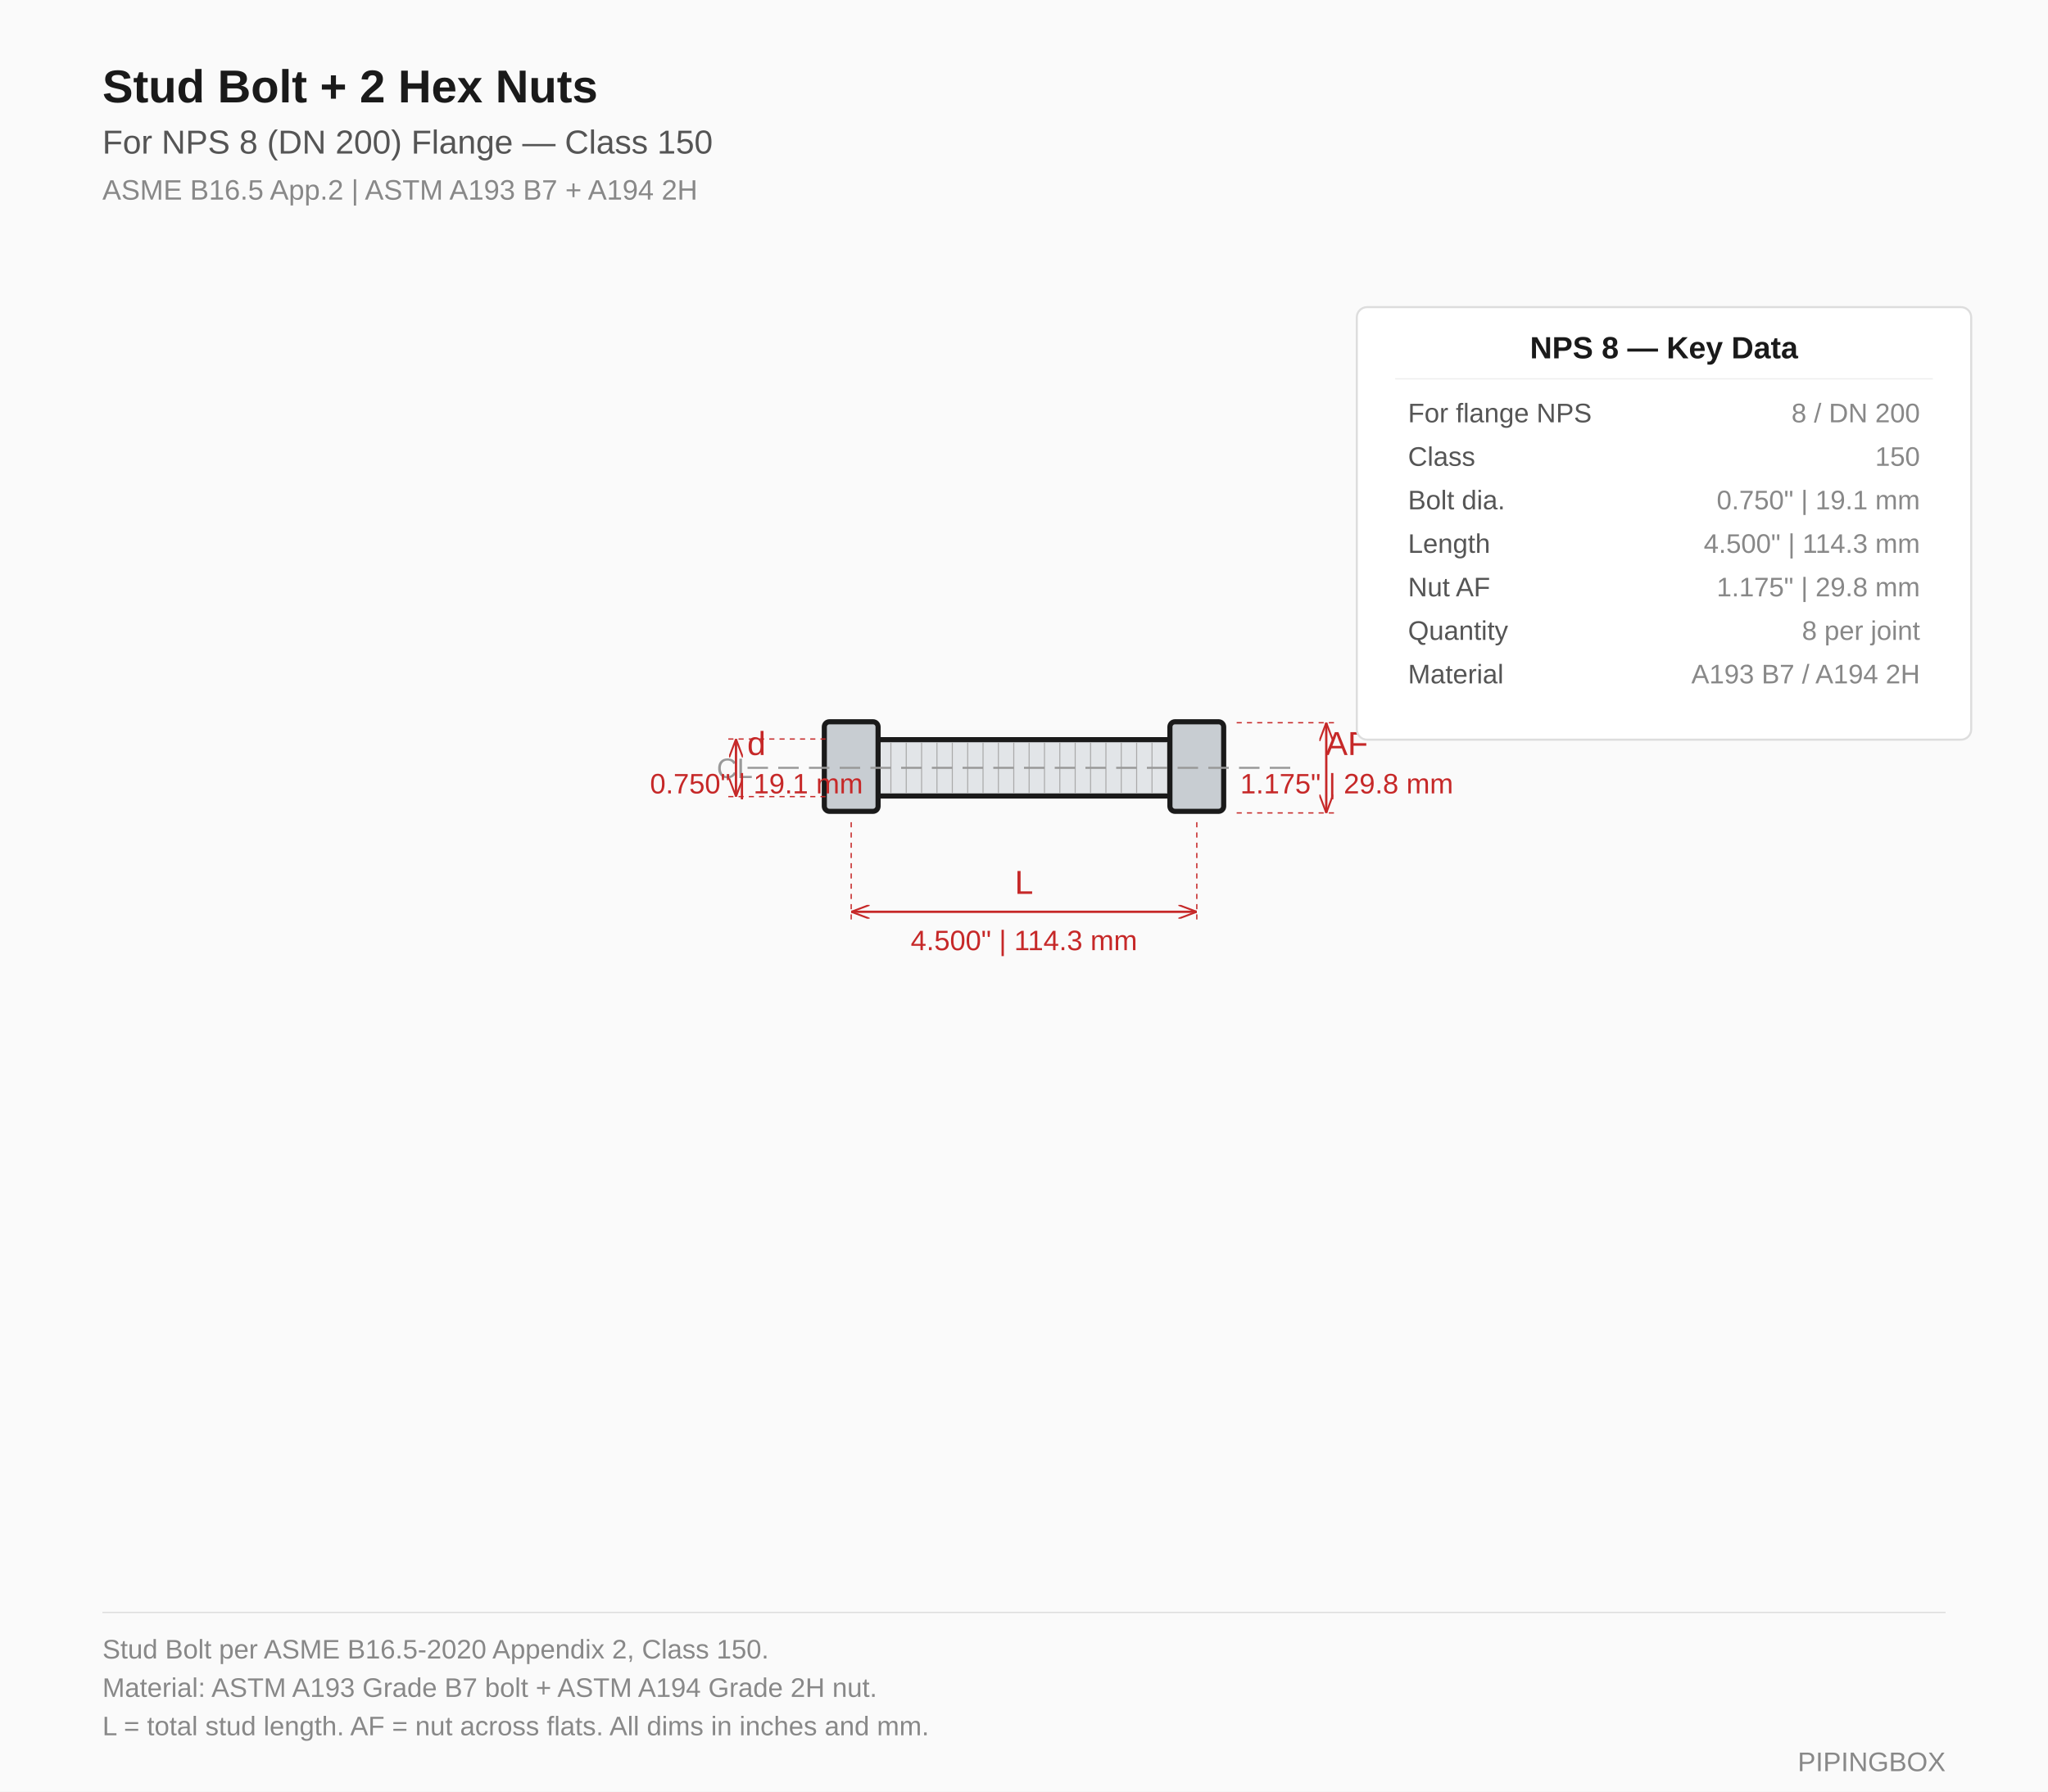
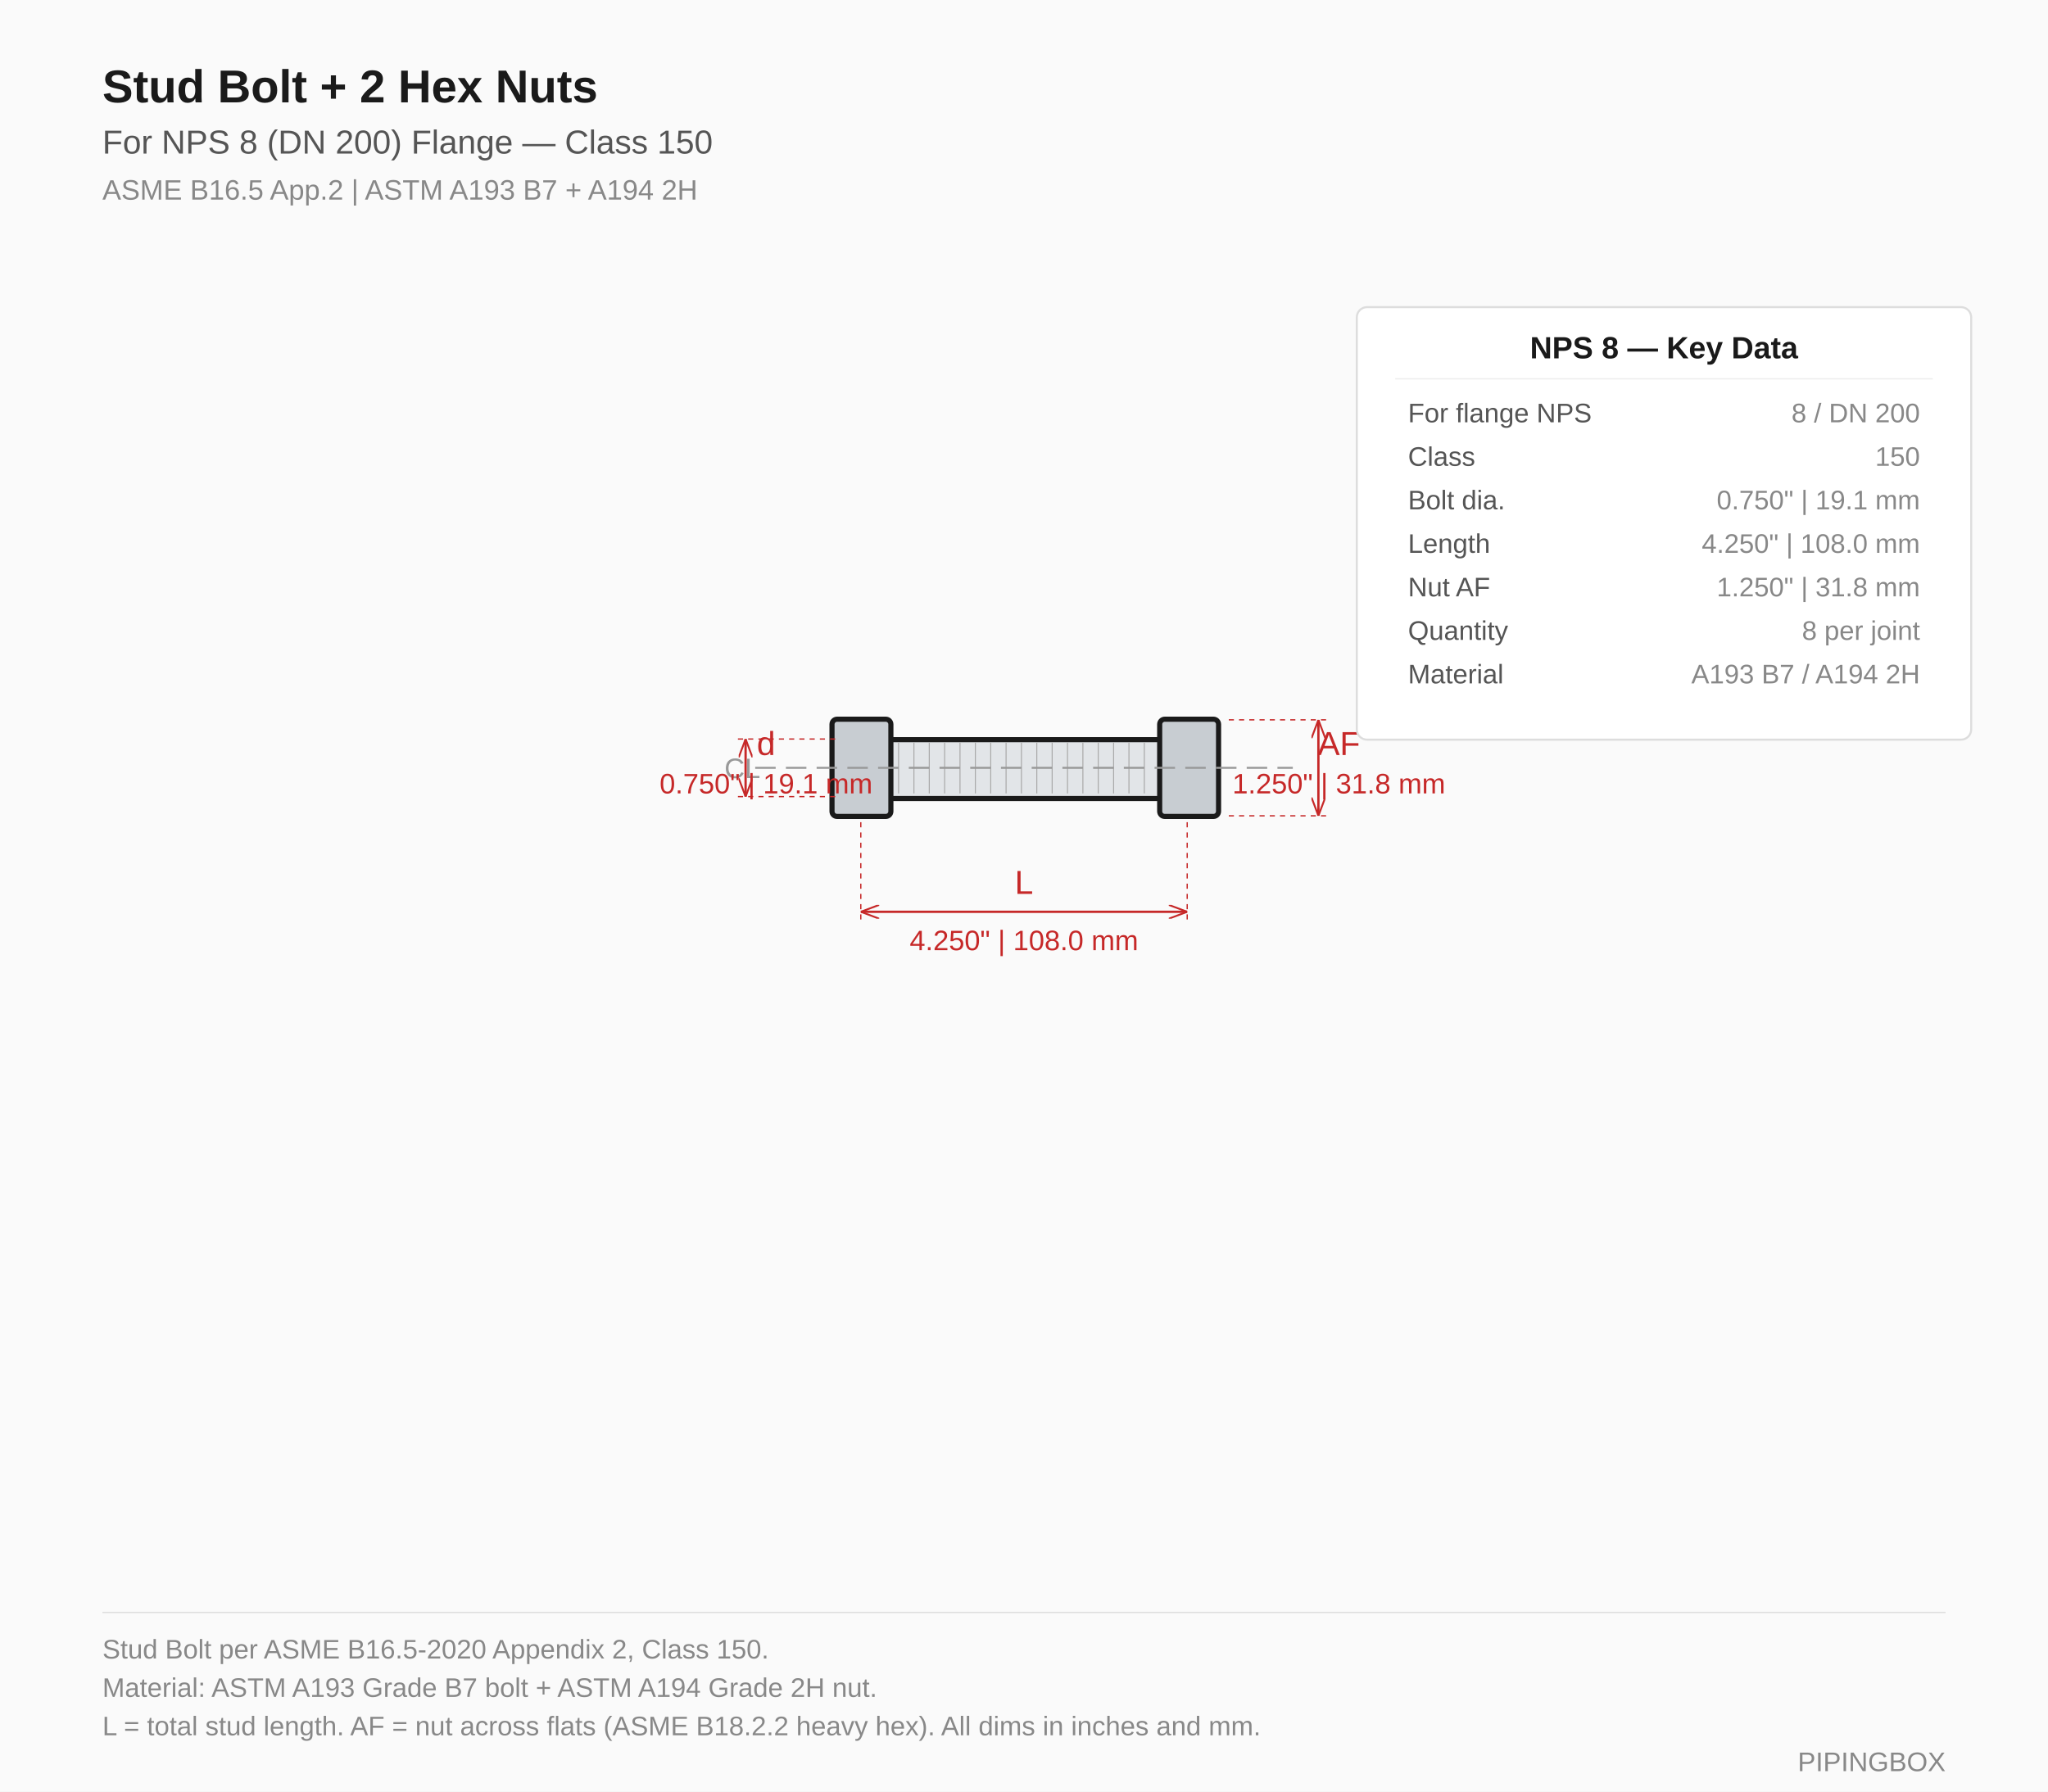
<svg xmlns="http://www.w3.org/2000/svg" viewBox="0 0 800 700" width="800" height="700">
  <defs>
    <style>
    .profile{stroke:#1a1a1a;stroke-width:2;fill:#e2e5e8}
    .bore{stroke:#555;stroke-width:1;fill:none;stroke-dasharray:4 2}
    .centerline{stroke:#999;stroke-width:.8;stroke-dasharray:8 4;fill:none}
    .dim-line{stroke:#c62828;stroke-width:.9;fill:none}
    .dim-text{font-family:'Segoe UI',Arial,sans-serif;font-size:13px;fill:#c62828;text-anchor:middle}
    .dim-sub{font-family:'Segoe UI',Arial,sans-serif;font-size:11px;fill:#c62828;text-anchor:middle}
    .title{font-family:'Segoe UI',Arial,sans-serif;font-size:18px;font-weight:600;fill:#1a1a1a}
    .subtitle{font-family:'Segoe UI',Arial,sans-serif;font-size:13px;fill:#555}
    .std-ref{font-family:'Segoe UI',Arial,sans-serif;font-size:11px;fill:#888}
    .note{font-family:'Segoe UI',Arial,sans-serif;font-size:10.5px;fill:#888}
    .label{font-family:'Segoe UI',Arial,sans-serif;font-size:11px;fill:#999;text-anchor:middle}
    .tbl-hdr{font-family:'Segoe UI',Arial,sans-serif;font-size:12px;fill:#1a1a1a;font-weight:600;text-anchor:middle}
    .tbl-key{font-family:'Segoe UI',Arial,sans-serif;font-size:10.5px;fill:#555;text-anchor:start}
    .tbl-val{font-family:'Segoe UI',Arial,sans-serif;font-size:10.5px;fill:#888;text-anchor:end}
  </style>
    <marker id="as" markerWidth="8" markerHeight="6" refX="0" refY="3" orient="auto">
      <path d="M8,0 L0,3 L8,6" fill="none" stroke="#c62828" stroke-width=".8" />
    </marker>
    <marker id="ae" markerWidth="8" markerHeight="6" refX="8" refY="3" orient="auto">
      <path d="M0,0 L8,3 L0,6" fill="none" stroke="#c62828" stroke-width=".8" />
    </marker>
  </defs>
  <rect width="800" height="700" fill="#fafafa" />
  <text x="40" y="40" class="title">Stud Bolt + 2 Hex Nuts</text>
  <text x="40" y="60" class="subtitle">For NPS 8 (DN 200) Flange — Class 150</text>
  <text x="40" y="78" class="std-ref">ASME B16.5 App.2 | ASTM A193 B7 + A194 2H</text>
-   <rect x="332" y="289" width="135" height="22" class="profile" />
-   <line x1="336" y1="290" x2="336" y2="310" stroke="#aaa" stroke-width=".4" />
-   <line x1="342" y1="290" x2="342" y2="310" stroke="#aaa" stroke-width=".4" />
-   <line x1="348" y1="290" x2="348" y2="310" stroke="#aaa" stroke-width=".4" />
-   <line x1="354" y1="290" x2="354" y2="310" stroke="#aaa" stroke-width=".4" />
-   <line x1="360" y1="290" x2="360" y2="310" stroke="#aaa" stroke-width=".4" />
-   <line x1="366" y1="290" x2="366" y2="310" stroke="#aaa" stroke-width=".4" />
-   <line x1="372" y1="290" x2="372" y2="310" stroke="#aaa" stroke-width=".4" />
-   <line x1="378" y1="290" x2="378" y2="310" stroke="#aaa" stroke-width=".4" />
-   <line x1="384" y1="290" x2="384" y2="310" stroke="#aaa" stroke-width=".4" />
-   <line x1="390" y1="290" x2="390" y2="310" stroke="#aaa" stroke-width=".4" />
-   <line x1="396" y1="290" x2="396" y2="310" stroke="#aaa" stroke-width=".4" />
-   <line x1="402" y1="290" x2="402" y2="310" stroke="#aaa" stroke-width=".4" />
-   <line x1="408" y1="290" x2="408" y2="310" stroke="#aaa" stroke-width=".4" />
-   <line x1="414" y1="290" x2="414" y2="310" stroke="#aaa" stroke-width=".4" />
-   <line x1="420" y1="290" x2="420" y2="310" stroke="#aaa" stroke-width=".4" />
-   <line x1="426" y1="290" x2="426" y2="310" stroke="#aaa" stroke-width=".4" />
-   <line x1="432" y1="290" x2="432" y2="310" stroke="#aaa" stroke-width=".4" />
-   <line x1="438" y1="290" x2="438" y2="310" stroke="#aaa" stroke-width=".4" />
-   <line x1="444" y1="290" x2="444" y2="310" stroke="#aaa" stroke-width=".4" />
-   <line x1="450" y1="290" x2="450" y2="310" stroke="#aaa" stroke-width=".4" />
-   <line x1="456" y1="290" x2="456" y2="310" stroke="#aaa" stroke-width=".4" />
-   <line x1="462" y1="290" x2="462" y2="310" stroke="#aaa" stroke-width=".4" />
-   <rect x="322" y="282" width="21" height="35" rx="2" fill="#c8cdd2" stroke="#1a1a1a" stroke-width="2" />
-   <rect x="457" y="282" width="21" height="35" rx="2" fill="#c8cdd2" stroke="#1a1a1a" stroke-width="2" />
-   <line x1="292" y1="300" x2="508" y2="300" class="centerline" />
-   <text x="287" y="304" class="label" text-anchor="end">CL</text>
-   <line x1="332.5" y1="321.25" x2="332.5" y2="361.25" stroke="#c62828" stroke-width=".5" stroke-dasharray="2 2" />
-   <line x1="467.5" y1="321.25" x2="467.5" y2="361.25" stroke="#c62828" stroke-width=".5" stroke-dasharray="2 2" />
-   <line x1="332.5" y1="356.25" x2="467.5" y2="356.25" class="dim-line" marker-start="url(#as)" marker-end="url(#ae)" />
+   <rect x="336" y="289" width="128" height="23" class="profile" />
+   <line x1="339" y1="290" x2="339" y2="310" stroke="#aaa" stroke-width=".4" />
+   <line x1="345" y1="290" x2="345" y2="310" stroke="#aaa" stroke-width=".4" />
+   <line x1="351" y1="290" x2="351" y2="310" stroke="#aaa" stroke-width=".4" />
+   <line x1="357" y1="290" x2="357" y2="310" stroke="#aaa" stroke-width=".4" />
+   <line x1="363" y1="290" x2="363" y2="310" stroke="#aaa" stroke-width=".4" />
+   <line x1="369" y1="290" x2="369" y2="310" stroke="#aaa" stroke-width=".4" />
+   <line x1="375" y1="290" x2="375" y2="310" stroke="#aaa" stroke-width=".4" />
+   <line x1="381" y1="290" x2="381" y2="310" stroke="#aaa" stroke-width=".4" />
+   <line x1="387" y1="290" x2="387" y2="310" stroke="#aaa" stroke-width=".4" />
+   <line x1="393" y1="290" x2="393" y2="310" stroke="#aaa" stroke-width=".4" />
+   <line x1="399" y1="290" x2="399" y2="310" stroke="#aaa" stroke-width=".4" />
+   <line x1="405" y1="290" x2="405" y2="310" stroke="#aaa" stroke-width=".4" />
+   <line x1="411" y1="290" x2="411" y2="310" stroke="#aaa" stroke-width=".4" />
+   <line x1="417" y1="290" x2="417" y2="310" stroke="#aaa" stroke-width=".4" />
+   <line x1="423" y1="290" x2="423" y2="310" stroke="#aaa" stroke-width=".4" />
+   <line x1="429" y1="290" x2="429" y2="310" stroke="#aaa" stroke-width=".4" />
+   <line x1="435" y1="290" x2="435" y2="310" stroke="#aaa" stroke-width=".4" />
+   <line x1="441" y1="290" x2="441" y2="310" stroke="#aaa" stroke-width=".4" />
+   <line x1="447" y1="290" x2="447" y2="310" stroke="#aaa" stroke-width=".4" />
+   <line x1="453" y1="290" x2="453" y2="310" stroke="#aaa" stroke-width=".4" />
+   <line x1="459" y1="290" x2="459" y2="310" stroke="#aaa" stroke-width=".4" />
+   <rect x="325" y="281" width="23" height="38" rx="2" fill="#c8cdd2" stroke="#1a1a1a" stroke-width="2" />
+   <rect x="453" y="281" width="23" height="38" rx="2" fill="#c8cdd2" stroke="#1a1a1a" stroke-width="2" />
+   <line x1="295" y1="300" x2="505" y2="300" class="centerline" />
+   <text x="290" y="304" class="label" text-anchor="end">CL</text>
+   <line x1="336.25" y1="321.25" x2="336.25" y2="361.25" stroke="#c62828" stroke-width=".5" stroke-dasharray="2 2" />
+   <line x1="463.75" y1="321.25" x2="463.75" y2="361.25" stroke="#c62828" stroke-width=".5" stroke-dasharray="2 2" />
+   <line x1="336.25" y1="356.25" x2="463.75" y2="356.25" class="dim-line" marker-start="url(#as)" marker-end="url(#ae)" />
  <text x="400" y="349.25" class="dim-text">L</text>
-   <text x="400" y="371.25" class="dim-sub">4.500" | 114.3 mm</text>
-   <line x1="322.5" y1="288.75" x2="282.5" y2="288.75" stroke="#c62828" stroke-width=".5" stroke-dasharray="2 2" />
-   <line x1="322.5" y1="311.25" x2="282.5" y2="311.25" stroke="#c62828" stroke-width=".5" stroke-dasharray="2 2" />
-   <line x1="287.5" y1="288.75" x2="287.5" y2="311.25" class="dim-line" marker-start="url(#as)" marker-end="url(#ae)" />
-   <text x="295.5" y="295.0" class="dim-text" text-anchor="start">d</text>
-   <text x="295.5" y="310.0" class="dim-sub" text-anchor="start">0.750" | 19.1 mm</text>
-   <line x1="483.075" y1="282.375" x2="523.075" y2="282.375" stroke="#c62828" stroke-width=".5" stroke-dasharray="2 2" />
-   <line x1="483.075" y1="317.625" x2="523.075" y2="317.625" stroke="#c62828" stroke-width=".5" stroke-dasharray="2 2" />
-   <line x1="518.075" y1="282.375" x2="518.075" y2="317.625" class="dim-line" marker-start="url(#as)" marker-end="url(#ae)" />
-   <text x="526.075" y="295.0" class="dim-text" text-anchor="start">AF</text>
-   <text x="526.075" y="310.0" class="dim-sub" text-anchor="start">1.175" | 29.8 mm</text>
+   <text x="400" y="371.25" class="dim-sub">4.250" | 108.0 mm</text>
+   <line x1="326.25" y1="288.75" x2="286.25" y2="288.75" stroke="#c62828" stroke-width=".5" stroke-dasharray="2 2" />
+   <line x1="326.25" y1="311.25" x2="286.25" y2="311.25" stroke="#c62828" stroke-width=".5" stroke-dasharray="2 2" />
+   <line x1="291.25" y1="288.75" x2="291.25" y2="311.25" class="dim-line" marker-start="url(#as)" marker-end="url(#ae)" />
+   <text x="299.25" y="295" class="dim-text" text-anchor="start">d</text>
+   <text x="299.25" y="310" class="dim-sub" text-anchor="start">0.750" | 19.1 mm</text>
+   <line x1="480" y1="281.25" x2="520" y2="281.25" stroke="#c62828" stroke-width=".5" stroke-dasharray="2 2" />
+   <line x1="480" y1="318.75" x2="520" y2="318.75" stroke="#c62828" stroke-width=".5" stroke-dasharray="2 2" />
+   <line x1="515" y1="281.25" x2="515" y2="318.75" class="dim-line" marker-start="url(#as)" marker-end="url(#ae)" />
+   <text x="523" y="295" class="dim-text" text-anchor="start">AF</text>
+   <text x="523" y="310" class="dim-sub" text-anchor="start">1.250" | 31.8 mm</text>
  <rect x="530" y="120" width="240" height="169" rx="4" fill="white" stroke="#ddd" stroke-width=".8" />
  <text x="650" y="140" class="tbl-hdr">NPS 8 — Key Data</text>
  <line x1="545" y1="148" x2="755" y2="148" stroke="#eee" stroke-width=".5" />
  <text x="550" y="165" class="tbl-key">For flange NPS</text>
  <text x="750" y="165" class="tbl-val">8 / DN 200</text>
  <text x="550" y="182" class="tbl-key">Class</text>
  <text x="750" y="182" class="tbl-val">150</text>
  <text x="550" y="199" class="tbl-key">Bolt dia.</text>
  <text x="750" y="199" class="tbl-val">0.750" | 19.1 mm</text>
  <text x="550" y="216" class="tbl-key">Length</text>
-   <text x="750" y="216" class="tbl-val">4.500" | 114.3 mm</text>
+   <text x="750" y="216" class="tbl-val">4.250" | 108.0 mm</text>
  <text x="550" y="233" class="tbl-key">Nut AF</text>
-   <text x="750" y="233" class="tbl-val">1.175" | 29.8 mm</text>
+   <text x="750" y="233" class="tbl-val">1.250" | 31.8 mm</text>
  <text x="550" y="250" class="tbl-key">Quantity</text>
  <text x="750" y="250" class="tbl-val">8 per joint</text>
  <text x="550" y="267" class="tbl-key">Material</text>
  <text x="750" y="267" class="tbl-val">A193 B7 / A194 2H</text>
  <line x1="40" y1="630" x2="760" y2="630" stroke="#ddd" stroke-width=".5" />
  <text x="40" y="648" class="note">Stud Bolt per ASME B16.5-2020 Appendix 2, Class 150.</text>
  <text x="40" y="663" class="note">Material: ASTM A193 Grade B7 bolt + ASTM A194 Grade 2H nut.</text>
-   <text x="40" y="678" class="note">L = total stud length. AF = nut across flats. All dims in inches and mm.</text>
+   <text x="40" y="678" class="note">L = total stud length. AF = nut across flats (ASME B18.2.2 heavy hex). All dims in inches and mm.</text>
  <text x="760" y="692" class="note" text-anchor="end" fill="#ccc">PIPINGBOX</text>
</svg>
